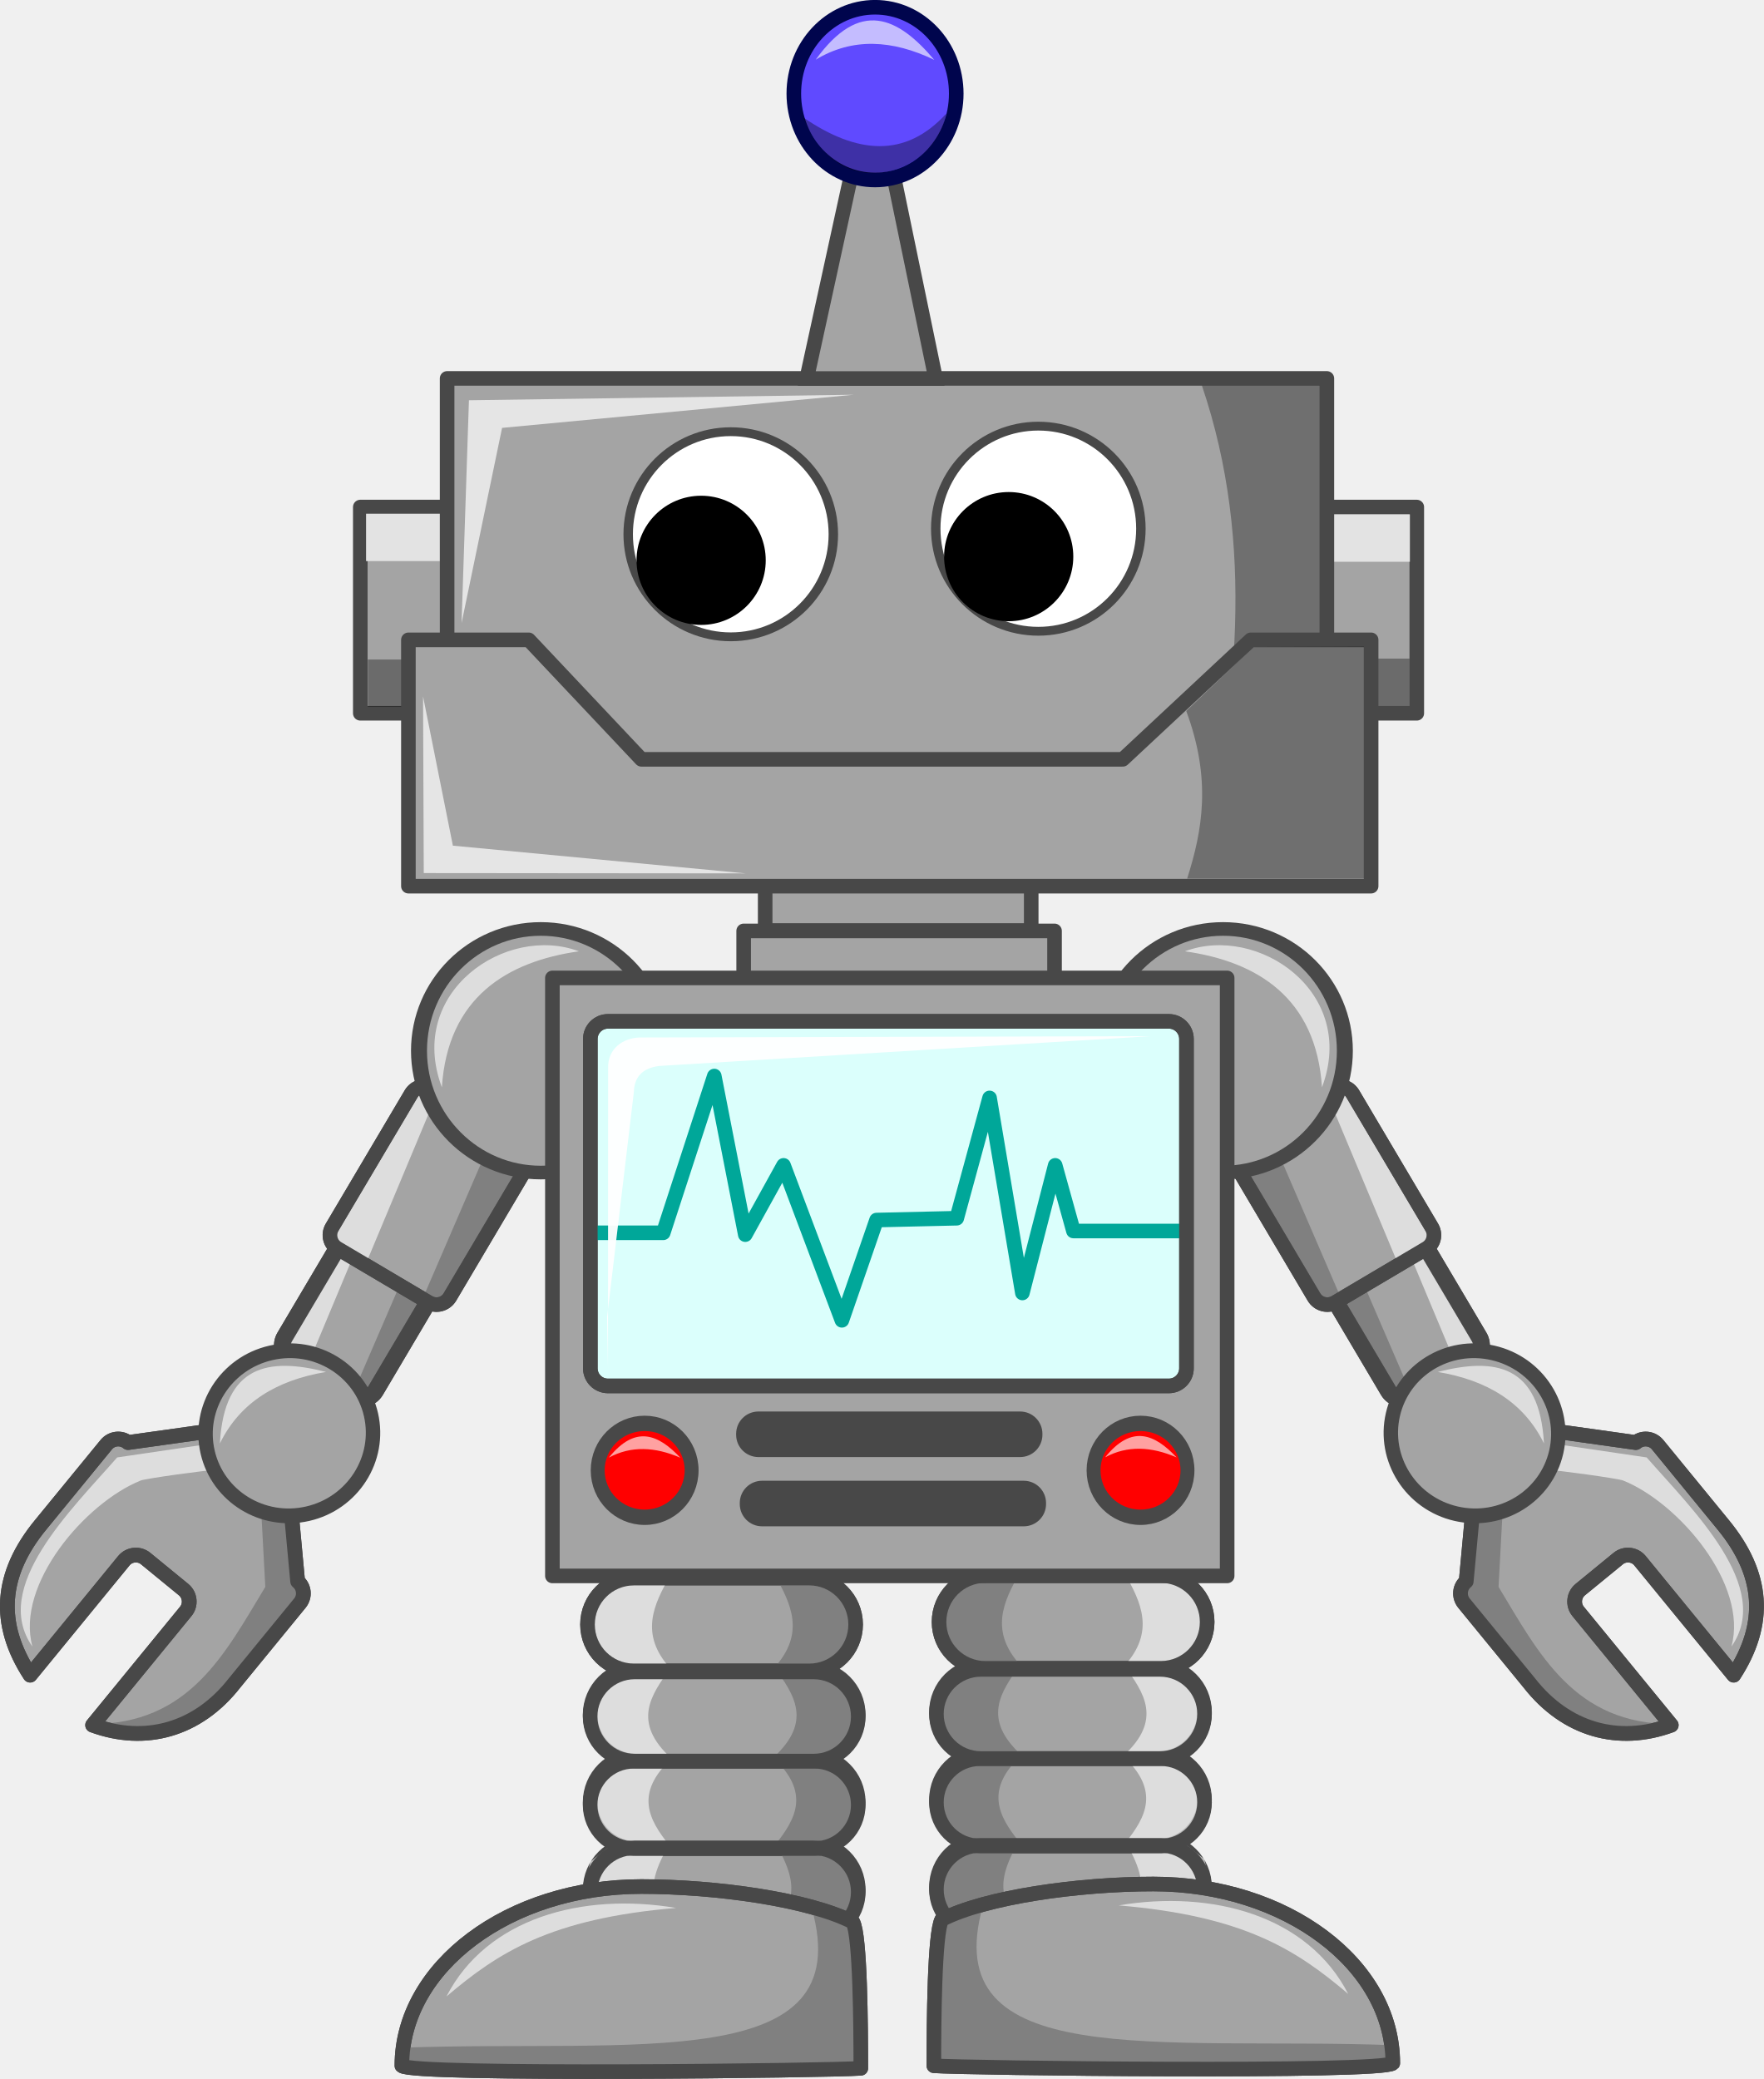
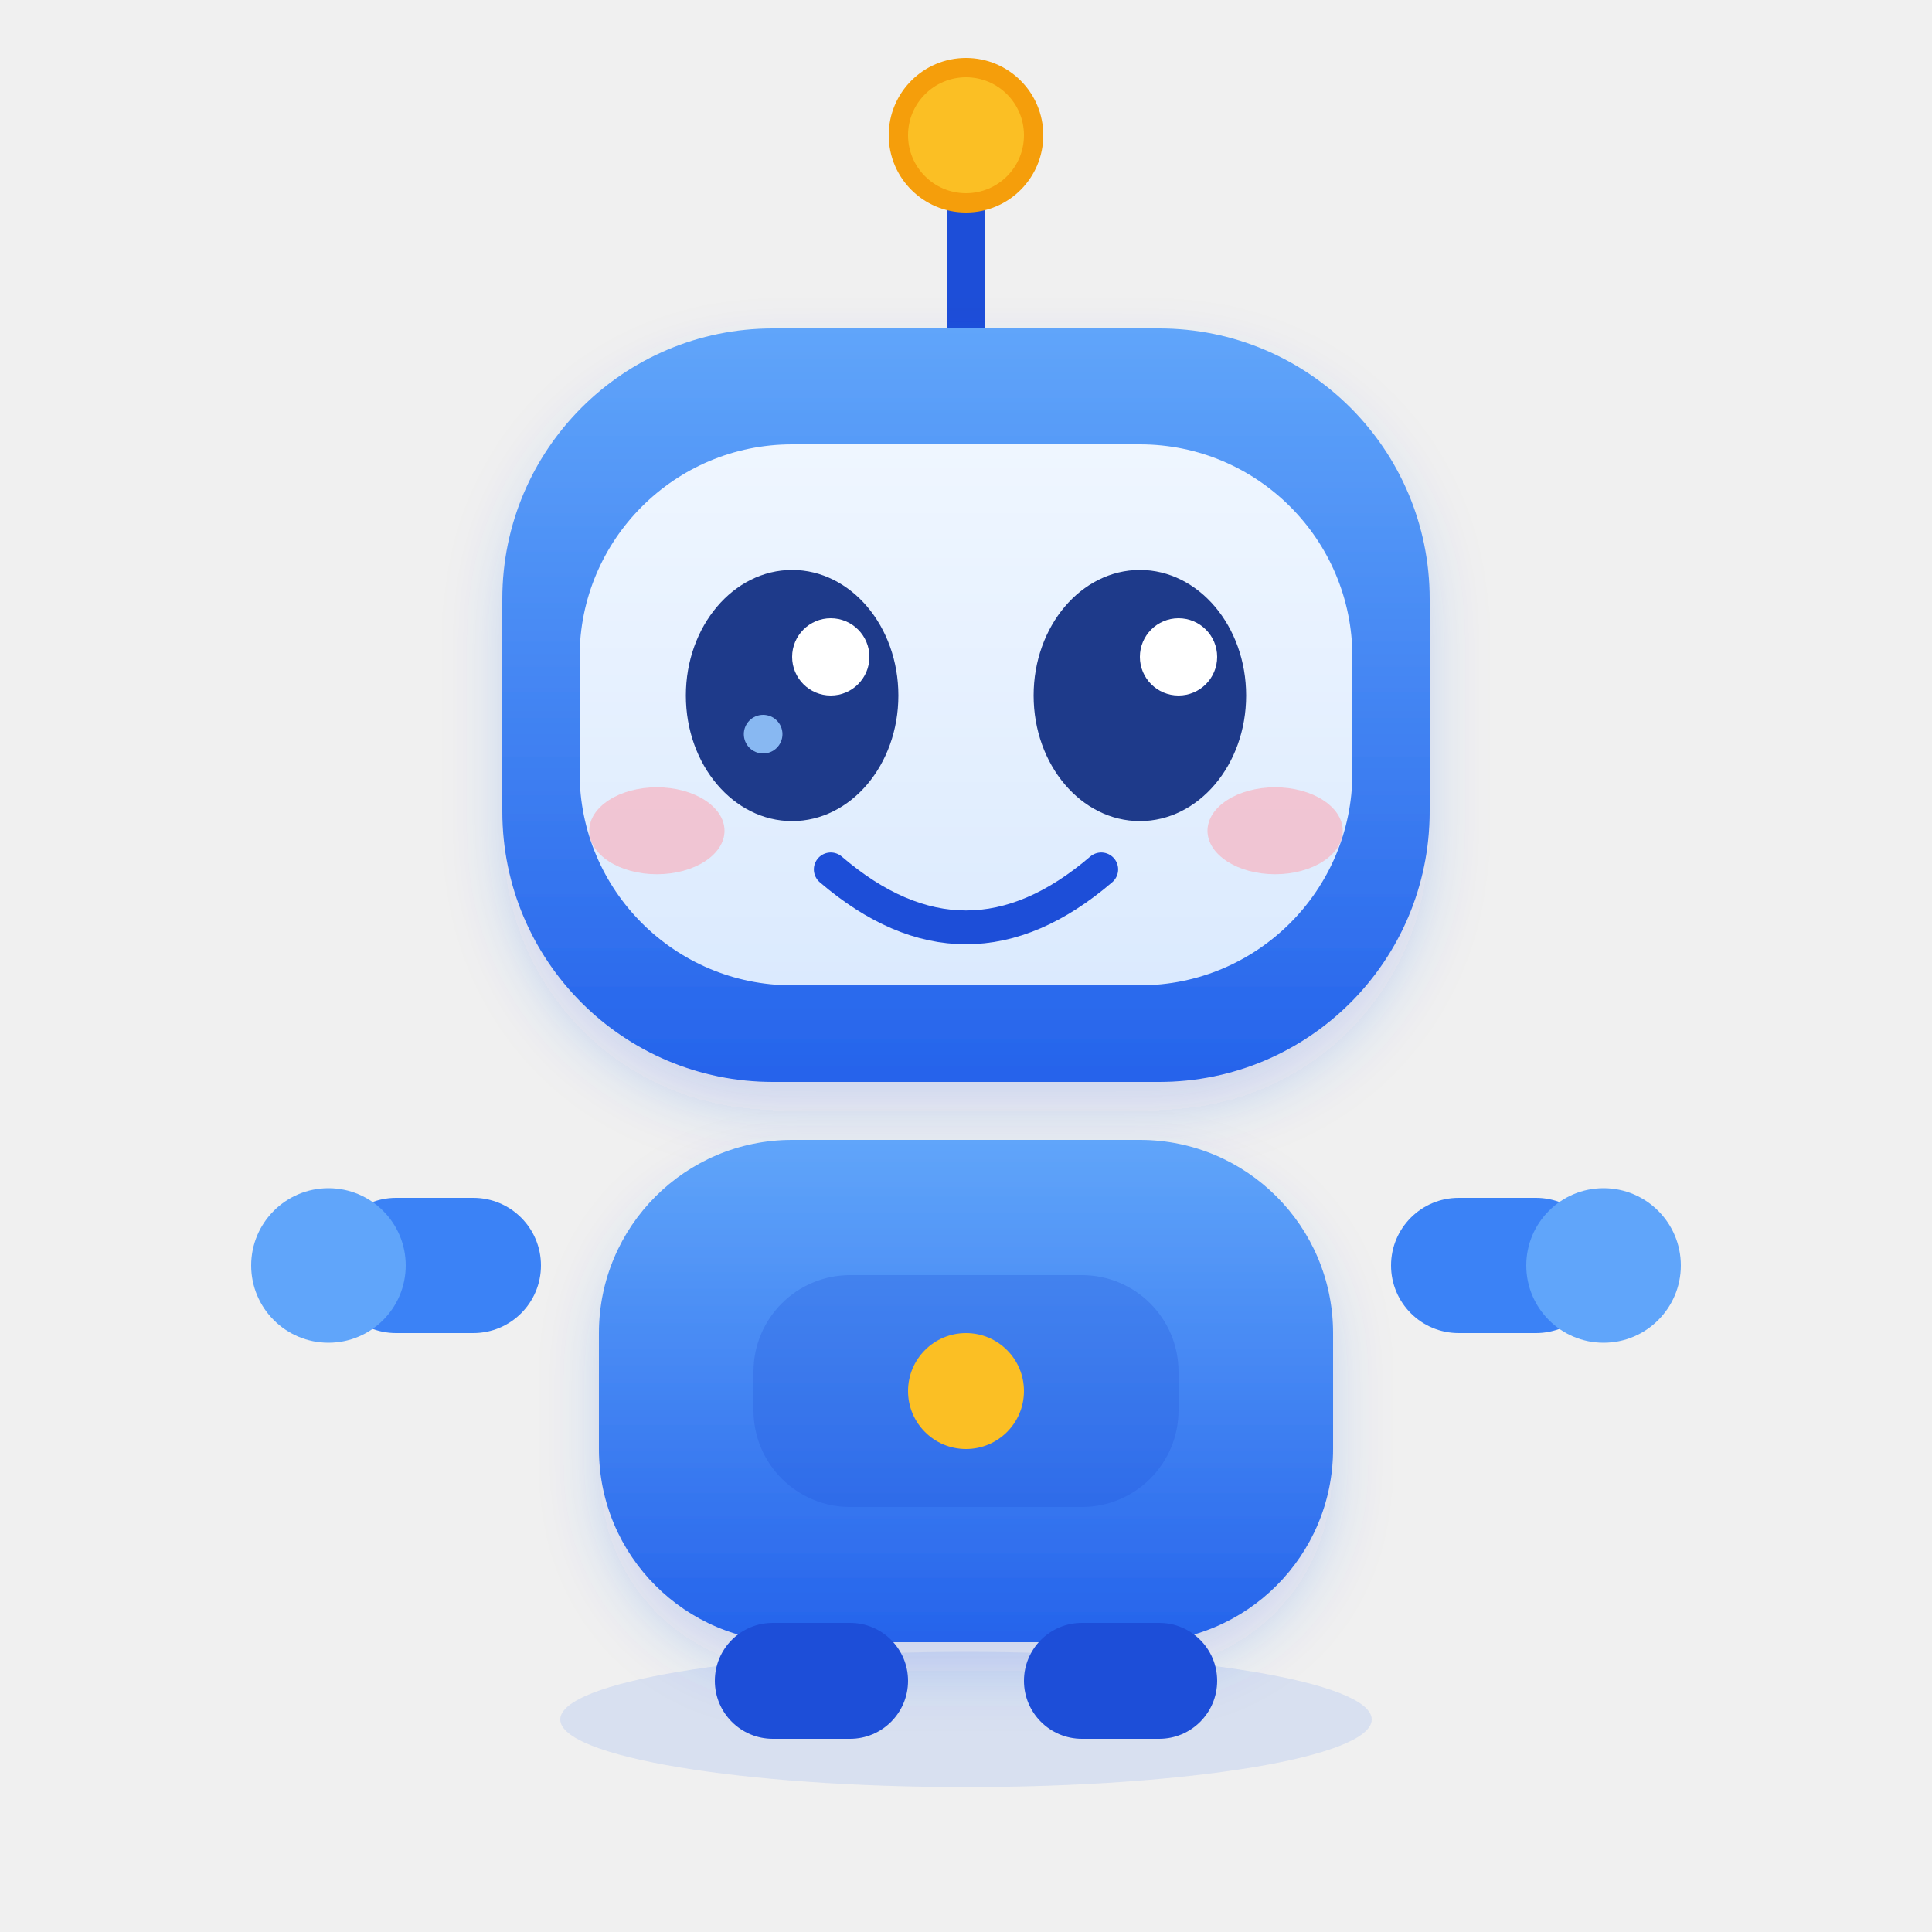
- <svg xmlns="http://www.w3.org/2000/svg" id="svg3644" viewBox="0 0 339.46 400.15" version="1.1">
-   <g id="layer1" transform="translate(-201.21 -16.158)">
-     <g id="g4392" transform="matrix(-1.4034 0 0 1.4034 884.58 -240.72)">
-       <rect id="rect4394" style="stroke-linejoin:round;stroke:#484848;stroke-linecap:round;stroke-width:2.312;fill:#a4a4a4" transform="matrix(.86053 .50939 -.50939 .86053 0 0)" ry="2.231" height="23.757" width="14.475" y="149.06" x="431.12" />
-       <path id="path4396" style="opacity:0.63;fill:#6b6b6b" d="m304.15 349.26-0.481 1.222-9.961 23.078 2.091 1.386 13.432-23.71-3.95-1.531-1.131-0.446z" />
-       <path id="path4398" style="opacity:0.63;fill:#ffffff" d="m279.17 375.6 0.671-1.129 12.166-20.463 2.352-0.743-10.515 25.14-3.629-2.185-1.045-0.621z" />
-       <rect id="rect4400" ry="2.231" style="stroke-linejoin:round;stroke:#484848;stroke-linecap:round;stroke-width:2.312;fill:none" transform="matrix(.86053 .50939 -.50939 .86053 0 0)" height="23.757" width="14.475" y="149.06" x="431.12" />
-       <rect id="rect4402" style="stroke-linejoin:round;stroke:#484848;stroke-linecap:round;stroke-width:2;fill:#a4a4a4" transform="matrix(.86053 .50939 -.50939 .86053 0 0)" ry="2.127" height="25.503" width="18.77" y="130.95" x="429.05" />
-       <path id="path4404" style="opacity:0.63;fill:#ffffff" d="m290.84 352.88 0.671-1.129 12.166-20.463 2.352-0.743-10.515 25.14-3.629-2.185-1.045-0.621z" />
-       <path id="path4406" style="opacity:0.63;fill:#6b6b6b" d="m313.52 336.7-0.481 1.222-9.961 23.078 2.091 1.386 13.432-23.71-3.95-1.531-1.131-0.446z" />
-       <rect id="rect4408" ry="2.127" style="stroke-linejoin:round;stroke:#484848;stroke-linecap:round;stroke-width:2;fill:none" transform="matrix(.86053 .50939 -.50939 .86053 0 0)" height="25.503" width="18.77" y="130.95" x="429.05" />
-       <path id="path4410" style="stroke-linejoin:round;stroke:#484848;stroke-linecap:round;stroke-width:2;fill:#a4a4a4" d="m315.5 337.99c0 9.872-6.828 17.875-15.25 17.875s-15.25-8.003-15.25-17.875 6.828-17.875 15.25-17.875 15.25 8.003 15.25 17.875z" transform="matrix(1.0954 0 0 .93453 -9.6756 11.286)" />
-       <path id="path4412" style="stroke-linejoin:round;stroke:#484848;stroke-linecap:round;stroke-width:2.023;fill:#a4a4a4" d="m262.61 380.88c-0.912-0.746-2.244-0.613-2.99 0.298l-8.947 10.93c-5.625 6.817-6.082 13.602-1.483 20.675l12.847-15.693c0.373-0.456 0.893-0.711 1.434-0.765 0.541-0.054 1.101 0.093 1.557 0.467l5.199 4.256c0.456 0.373 0.711 0.893 0.765 1.434 0.054 0.541-0.093 1.101-0.467 1.557l-12.768 15.597c7.205 2.65 14.419 0.673 19.467-5.792l8.947-10.93c0.746-0.912 0.613-2.244-0.298-2.99l-1.021-11.013-11.631-9.521-10.61 1.491z" />
-       <path id="path4414" style="fill:#808080" d="m257.5 419.49c13.575 0.081 18.453-9.767 23.938-18.812l-0.75-13.938 4.375 0.562 0.25 12.5 0.688 1.875-11.062 14.375-6.438 3.812-7 1-4-1.375z" />
-       <path id="path4416" style="stroke-linejoin:round;stroke:#484848;stroke-linecap:round;stroke-width:2.023;fill:none" d="m262.61 380.88c-0.912-0.746-2.244-0.613-2.99 0.298l-8.947 10.93c-5.625 6.817-6.082 13.602-1.483 20.675l12.847-15.693c0.373-0.456 0.893-0.711 1.434-0.765 0.541-0.054 1.101 0.093 1.557 0.467l5.199 4.256c0.456 0.373 0.711 0.893 0.765 1.434 0.054 0.541-0.093 1.101-0.467 1.557l-12.768 15.597c7.205 2.65 14.419 0.673 19.467-5.792l8.947-10.93c0.746-0.912 0.613-2.244-0.298-2.99l-1.021-11.013-11.631-9.521-10.61 1.491z" />
-       <path id="path4418" style="opacity:0.63;fill:#ffffff" d="m249.5 408.86c-5.721-8.128 5.318-18.737 11.625-25.938l12.312-1.812c0.117 1.997-0.14 2.034 1.138 3.534-1.017-0.012-9.55 1.172-10.212 1.438-7.607 3.053-17.205 14.258-14.863 22.778z" />
-       <path id="path4420" style="stroke-linejoin:round;stroke:#484848;stroke-linecap:round;stroke-width:2.217;fill:#a4a4a4" d="m284.96 369.65c0 6.834-5.778 12.374-12.905 12.374-7.127 0-12.905-5.54-12.905-12.374 0-6.834 5.778-12.374 12.905-12.374 7.127 0 12.905 5.54 12.905 12.374z" transform="matrix(.86793 -.19882 .20416 .8912 -26.866 104.27)" />
-       <path id="path4422" style="opacity:.63;fill:#ffffff" d="m275.21 381c2.76-5.638 7.813-8.678 14.558-9.802-7.841-2.01-13.971-0.999-14.558 9.802z" />
-       <path id="path4424" style="opacity:.63;fill:#ffffff" d="m305.65 332.16c0.805-12.314 8.92-17.249 18.797-18.651-9.995-3.748-23.708 5.57-18.797 18.651z" />
-     </g>
-     <g id="g4374" transform="matrix(1.4034 0 0 1.4034 -142.7 -240.72)">
-       <rect id="rect4220" ry="2.231" style="stroke-linejoin:round;stroke:#484848;stroke-linecap:round;stroke-width:2.312;fill:#a4a4a4" transform="matrix(.86053 .50939 -.50939 .86053 0 0)" height="23.757" width="14.475" y="149.06" x="431.12" />
-       <path id="path4298" style="opacity:0.63;fill:#6b6b6b" d="m304.15 349.26-0.481 1.222-9.961 23.078 2.091 1.386 13.432-23.71-3.95-1.531-1.131-0.446z" />
-       <path id="path4296" style="opacity:0.63;fill:#ffffff" d="m279.17 375.6 0.671-1.129 12.166-20.463 2.352-0.743-10.515 25.14-3.629-2.185-1.045-0.621z" />
-       <rect id="rect4300" style="stroke-linejoin:round;stroke:#484848;stroke-linecap:round;stroke-width:2.312;fill:none" transform="matrix(.86053 .50939 -.50939 .86053 0 0)" ry="2.231" height="23.757" width="14.475" y="149.06" x="431.12" />
-       <rect id="rect4222" ry="2.127" style="stroke-linejoin:round;stroke:#484848;stroke-linecap:round;stroke-width:2;fill:#a4a4a4" transform="matrix(.86053 .50939 -.50939 .86053 0 0)" height="25.503" width="18.77" y="130.95" x="429.05" />
-       <path id="path4290" style="opacity:0.63;fill:#ffffff" d="m290.84 352.88 0.671-1.129 12.166-20.463 2.352-0.743-10.515 25.14-3.629-2.185-1.045-0.621z" />
-       <path id="path4294" style="opacity:0.63;fill:#6b6b6b" d="m313.52 336.7-0.481 1.222-9.961 23.078 2.091 1.386 13.432-23.71-3.95-1.531-1.131-0.446z" />
-       <rect id="rect4292" style="stroke-linejoin:round;stroke:#484848;stroke-linecap:round;stroke-width:2;fill:none" transform="matrix(.86053 .50939 -.50939 .86053 0 0)" ry="2.127" height="25.503" width="18.77" y="130.95" x="429.05" />
-       <path id="path4217" style="stroke-linejoin:round;stroke:#484848;stroke-linecap:round;stroke-width:2;fill:#a4a4a4" d="m315.5 337.99c0 9.872-6.828 17.875-15.25 17.875s-15.25-8.003-15.25-17.875 6.828-17.875 15.25-17.875 15.25 8.003 15.25 17.875z" transform="matrix(1.0954 0 0 .93453 -9.6756 11.286)" />
-       <path id="path4230" style="stroke-linejoin:round;stroke:#484848;stroke-linecap:round;stroke-width:2.023;fill:#a4a4a4" d="m262.61 380.88c-0.912-0.746-2.244-0.613-2.99 0.298l-8.947 10.93c-5.625 6.817-6.082 13.602-1.483 20.675l12.847-15.693c0.373-0.456 0.893-0.711 1.434-0.765 0.541-0.054 1.101 0.093 1.557 0.467l5.199 4.256c0.456 0.373 0.711 0.893 0.765 1.434 0.054 0.541-0.093 1.101-0.467 1.557l-12.768 15.597c7.205 2.65 14.419 0.673 19.467-5.792l8.947-10.93c0.746-0.912 0.613-2.244-0.298-2.99l-1.021-11.013-11.631-9.521-10.61 1.491z" />
-       <path id="path4304" style="fill:#808080" d="m257.5 419.49c13.575 0.081 18.453-9.767 23.938-18.812l-0.75-13.938 4.375 0.562 0.25 12.5 0.688 1.875-11.062 14.375-6.438 3.812-7 1-4-1.375z" />
-       <path id="path4306" style="stroke-linejoin:round;stroke:#484848;stroke-linecap:round;stroke-width:2.023;fill:none" d="m262.61 380.88c-0.912-0.746-2.244-0.613-2.99 0.298l-8.947 10.93c-5.625 6.817-6.082 13.602-1.483 20.675l12.847-15.693c0.373-0.456 0.893-0.711 1.434-0.765 0.541-0.054 1.101 0.093 1.557 0.467l5.199 4.256c0.456 0.373 0.711 0.893 0.765 1.434 0.054 0.541-0.093 1.101-0.467 1.557l-12.768 15.597c7.205 2.65 14.419 0.673 19.467-5.792l8.947-10.93c0.746-0.912 0.613-2.244-0.298-2.99l-1.021-11.013-11.631-9.521-10.61 1.491z" />
-       <path id="path4302" style="opacity:0.63;fill:#ffffff" d="m249.5 408.86c-5.721-8.128 5.318-18.737 11.625-25.938l12.312-1.812c0.117 1.997-0.14 2.034 1.138 3.534-1.017-0.012-9.55 1.172-10.212 1.438-7.607 3.053-17.205 14.258-14.863 22.778z" />
-       <path id="path4224" style="stroke-linejoin:round;stroke:#484848;stroke-linecap:round;stroke-width:2.217;fill:#a4a4a4" d="m284.96 369.65c0 6.834-5.778 12.374-12.905 12.374-7.127 0-12.905-5.54-12.905-12.374 0-6.834 5.778-12.374 12.905-12.374 7.127 0 12.905 5.54 12.905 12.374z" transform="matrix(.86793 -.19882 .20416 .8912 -26.866 104.27)" />
-       <path id="path4286" style="opacity:.63;fill:#ffffff" d="m275.21 381c2.76-5.638 7.813-8.678 14.558-9.802-7.841-2.01-13.971-0.999-14.558 9.802z" />
-       <path id="path4288" style="opacity:.63;fill:#ffffff" d="m305.65 332.16c0.805-12.314 8.92-17.249 18.797-18.651-9.995-3.748-23.708 5.57-18.797 18.651z" />
-     </g>
-     <g id="g4344" transform="matrix(-1.4034 0 0 1.4034 890.51 -241.21)">
-       <rect id="rect4346" style="stroke-linejoin:round;stroke:#484848;stroke-linecap:round;stroke-width:2;fill:#a4a4a4" ry="6.364" height="12.728" width="36.77" y="435.84" x="325.98" />
-       <rect id="rect4348" style="stroke-linejoin:round;stroke:#484848;stroke-linecap:round;stroke-width:2;fill:#a4a4a4" ry="6.364" height="12.728" width="36.77" y="423.84" x="325.98" />
-       <rect id="rect4350" style="stroke-linejoin:round;stroke:#484848;stroke-linecap:round;stroke-width:2;fill:#a4a4a4" ry="6.364" height="12.728" width="36.77" y="411.84" x="325.98" />
-       <rect id="rect4352" style="stroke-linejoin:round;stroke:#484848;stroke-linecap:round;stroke-width:2;fill:#a4a4a4" ry="6.364" height="12.728" width="36.77" y="399.47" x="325.62" />
-       <path id="path4354" style="fill:#808080" d="m351.26 399c2.31 4.01 4.232 8.063 0 12.728 2.658 3.69 5.3 7.383-0.177 12.374 5.116 4.781 3.112 8.375 0.354 11.844 4.542 7.657 0.512 8.759 0 12.551l10.607 0.177-0.884-2.652 2.121-3.182-1.061-4.596-3.359-2.652 3.535-2.652 0.707-3.889-3.712-4.95 2.475-2.298 0.884-4.419-4.243-5.834 3.182-2.475 1.237-3.712-2.298-4.419-2.298-1.944-6.187 0.53-0.884-0.53z" />
-       <path id="path4356" style="opacity:0.63;fill:#ffffff" d="m336.97 399.12c-2.31 4.01-4.232 8.063 0 12.728-2.658 3.69-5.3 7.383 0.177 12.374-5.116 4.781-3.112 8.375-0.354 11.844-4.542 7.657-0.512 8.759 0 12.551l-10.607 0.177 0.884-2.652-2.121-3.182 1.061-4.596 3.359-2.652-3.535-2.652-0.707-3.889 3.712-4.95-2.475-2.298-0.884-4.419 4.243-5.834-3.182-2.475-1.237-3.712 2.298-4.419 2.298-1.944 6.187 0.53 0.884-0.53z" />
-       <rect id="rect4358" style="stroke-linejoin:round;stroke:#484848;stroke-linecap:round;stroke-width:2;fill:none" ry="6.051" height="12.103" width="36.77" y="436.47" x="325.98" />
-       <rect id="rect4360" style="stroke-linejoin:round;stroke:#484848;stroke-linecap:round;stroke-width:2;fill:none" ry="5.989" height="11.978" width="36.77" y="424.59" x="325.98" />
-       <rect id="rect4362" style="stroke-linejoin:round;stroke:#484848;stroke-linecap:round;stroke-width:2;fill:none" ry="6.114" height="12.228" width="36.77" y="412.34" x="325.98" />
-       <rect id="rect4364" style="stroke-linejoin:round;stroke:#484848;stroke-linecap:round;stroke-width:2;fill:none" ry="6.364" height="12.728" width="36.77" y="399.47" x="325.62" />
-       <path id="path4366" style="stroke-linejoin:round;stroke:#484848;stroke-linecap:round;stroke-width:2;fill:#a4a4a4" d="m363.1 466.7c-3.851 0.315-61.685 1.013-62.933-0.354 0-13.571 14.697-24.572 32.826-24.572 10.308 0 23.003 1.789 29.021 4.878 1.007 1.849 1.085 14.193 1.085 20.048z" />
-       <path id="path4368" style="fill:#808080" d="m300.34 463.87c31.846-1.125 62.489 3.727 56.038-19.092l6.187 2.121 0.53 20.153-62.579-0.177-0.177-3.005z" />
-       <path id="path4370" style="stroke-linejoin:round;stroke:#484848;stroke-linecap:round;stroke-width:2;fill:none" d="m363.1 466.7c-3.851 0.315-61.685 1.013-62.933-0.354 0-13.571 14.697-24.572 32.826-24.572 10.308 0 23.003 1.789 29.021 4.878 1.007 1.849 1.085 14.193 1.085 20.048z" />
-       <path id="path4372" style="opacity:.63;fill:#ffffff" d="m306.28 456.85c7.082-6.013 14.236-10.688 31.485-12.141-12.861-2.167-25.95 1.394-31.485 12.141z" />
-     </g>
-     <rect id="rect4181" style="stroke-linejoin:round;stroke:#484848;stroke-linecap:round;stroke-width:2.807;fill:#a4a4a4" height="39.695" width="18.075" y="113.75" x="455.8" />
-     <rect id="rect4274" style="fill:#e3e3e3" ry="0" height="9.122" width="21.928" y="115.16" x="450.62" />
-     <rect id="rect4276" style="opacity:.35;fill:#000000" ry="0" height="9.122" width="21.928" y="142.92" x="450.55" />
-     <rect id="rect3654" style="stroke-linejoin:round;stroke:#484848;stroke-linecap:round;stroke-width:2.807;fill:#a4a4a4" ry="0" height="19.288" width="51.2" y="175.97" x="348.47" />
-     <rect id="rect4203" style="stroke-linejoin:round;stroke:#484848;stroke-linecap:round;stroke-width:2.807;fill:#a4a4a4" ry="0" height="19.145" width="59.829" y="195.33" x="344.33" />
-     <rect id="rect3652" style="stroke-linejoin:round;stroke:#484848;stroke-linecap:round;stroke-width:2.807;fill:#a4a4a4" ry="0" height="115.1" width="129.86" y="204.38" x="307.52" />
-     <rect id="rect4179" style="stroke-linejoin:round;stroke:#484848;stroke-linecap:round;stroke-width:2.807;fill:#a4a4a4" height="39.695" width="18.075" y="113.75" x="270.55" />
-     <rect id="rect4270" style="fill:#e3e3e3" ry="0" height="9.122" width="21.928" y="115.03" x="271.66" />
-     <rect id="rect4272" style="opacity:.35;fill:#000000" ry="0" height="9.122" width="21.928" y="143.1" x="272.01" />
-     <rect id="rect4166" style="stroke-linejoin:round;stroke:#484848;stroke-linecap:round;stroke-width:2.807;fill:#a4a4a4" height="87.084" width="169.31" y="88.992" x="287.26" />
-     <path id="rect4187" style="opacity:.328;fill:#000000" d="m432.52 90.359h22.683v92.503h-22.683c6.553-30.834 10.453-61.669 0-92.503z" />
-     <path id="rect4168" style="stroke-linejoin:round;stroke:#484848;stroke-linecap:round;stroke-width:2.807;fill:#a4a4a4" d="m279.81 139.31h23.16l21.683 22.997h92.639l24.636-22.997h23.16v47.409h-185.28v-47.409z" />
-     <path id="path4171" style="stroke:#484848;fill:#ffffff" d="m353.55 256.11c0 6.416-4.862 11.617-10.859 11.617-5.997 0-10.859-5.201-10.859-11.617 0-6.416 4.862-11.617 10.859-11.617 5.997 0 10.859 5.201 10.859 11.617z" transform="matrix(1.8179 0 0 1.6993 -281.13 -316.22)" />
-     <path id="path4173" style="stroke:#484848;fill:#ffffff" d="m353.55 256.11c0 6.416-4.862 11.617-10.859 11.617-5.997 0-10.859-5.201-10.859-11.617 0-6.416 4.862-11.617 10.859-11.617 5.997 0 10.859 5.201 10.859 11.617z" transform="matrix(1.8179 0 0 1.6993 -221.94 -317.29)" />
-     <path id="path4175" style="fill:#000000" d="m349.26 252.07c0 2.789-2.77 5.051-6.187 5.051s-6.187-2.261-6.187-5.051 2.77-5.051 6.187-5.051 6.187 2.261 6.187 5.051z" transform="matrix(2.0093 0 0 2.4614 -353.19 -496.44)" />
-     <path id="path4177" style="fill:#000000" d="m349.26 252.07c0 2.789-2.77 5.051-6.187 5.051s-6.187-2.261-6.187-5.051 2.77-5.051 6.187-5.051 6.187 2.261 6.187 5.051z" transform="matrix(2.0093 0 0 2.4614 -294 -497.15)" />
-     <path id="path4185" style="fill:#e5e5e5" d="m290.04 136.08 1.418-42.884 74.073-1.063-67.694 6.38-7.797 37.568z" />
-     <path id="rect4189" style="opacity:.328;fill:#000000" d="m442.44 140.69 21.265-0.088v44.657h-34.024c2.949-9.248 4.722-19.083-0.176-32.254l12.935-12.314v-0z" />
-     <path id="path4192" style="fill:#e5e5e5" d="m282.63 150.21 0.134 33.993 61.936 0.056-56.331-5.333-5.739-28.716 0-0z" />
-     <path id="rect4194" style="stroke:#484848;stroke-width:2.807;fill:#a4a4a4" d="m365.89 45.844h6.45l8.931 43.168h-24.809l9.428-43.168z" />
-     <path id="path4197" style="stroke:#00054d;stroke-width:2;fill:#604aff" d="m244.31 194.46c0 6.541-4.986 11.844-11.137 11.844s-11.137-5.303-11.137-11.844c0-6.541 4.986-11.844 11.137-11.844s11.137 5.303 11.137 11.844z" transform="matrix(1.4034 0 0 1.4034 42.378 -238.73)" />
-     <path id="path4199" style="opacity:.63;fill:#ffffff" d="m358.2 27.64c7.074-4.27 14.728-3.846 22.81 0.039-6.982-8.268-14.319-11.811-22.81-0.039z" />
-     <path id="path4201" style="opacity:.35;fill:#000000" d="m355.87 38.809c10.233 6.983 19.558 7.881 27.454-0.789-2.008 11.642-20.576 18.209-27.454 0.789z" />
-     <rect id="rect4205" style="stroke-linejoin:round;stroke:#484848;stroke-linecap:round;stroke-width:1.795;fill:#484848" ry="3.394" height="6.976" width="57.149" y="288.73" x="343.78" />
-     <rect id="rect4207" style="stroke-linejoin:round;stroke:#484848;stroke-linecap:round;stroke-width:1.795;fill:#484848" ry="3.394" height="6.976" width="57.149" y="302.06" x="344.48" />
-     <path id="path4209" style="stroke-linejoin:round;stroke:#484848;stroke-linecap:round;stroke-width:2;fill:#ff0000" d="m342.5 330.99c0 3.383-3.022 6.125-6.75 6.125s-6.75-2.742-6.75-6.125c0-3.383 3.022-6.125 6.75-6.125s6.75 2.742 6.75 6.125z" transform="matrix(1.3389 0 0 1.4755 -124.26 -189.22)" />
-     <path id="path4211" style="stroke-linejoin:round;stroke:#484848;stroke-linecap:round;stroke-width:2;fill:#ff0000" d="m342.5 330.99c0 3.383-3.022 6.125-6.75 6.125s-6.75-2.742-6.75-6.125c0-3.383 3.022-6.125 6.75-6.125s6.75 2.742 6.75 6.125z" transform="matrix(1.3389 0 0 1.4755 -28.829 -189.22)" />
-     <rect id="rect4213" style="stroke-linejoin:round;stroke:#484848;stroke-linecap:round;stroke-width:2.807;fill:#dbfffc" ry="3.394" height="70.171" width="114.73" y="212.74" x="314.82" />
-     <path id="path4215" style="stroke-linejoin:round;stroke:#00a799;stroke-linecap:round;stroke-width:2.807;fill:none" d="m315.52 253.44h13.332l9.824-30.174 5.965 30.524 7.368-13.332 11.227 29.823 6.666-19.297 15.438-0.351 6.315-23.156 6.315 37.542 6.315-24.56 3.509 12.631h20.35" />
-     <path id="path4280" style="opacity:.95;fill:#ffffff" d="m318.22 279.67 0.026-57.895c-0.127-3.826 2.928-5.799 5.957-5.928l98.442-0.248-94.573 5.725c-3.366 0.426-4.781 2.245-4.875 5.008l-5.152 43.339 0 0 0.175 9.999z" />
-     <rect id="rect4278" style="stroke-linejoin:round;stroke:#484848;stroke-linecap:round;stroke-width:2.807;fill:none" ry="3.394" height="70.171" width="114.73" y="212.74" x="314.82" />
-     <path id="path4282" style="opacity:.63;fill:#ffffff" d="m318.39 296.71c4.266-2.317 8.881-2.087 13.754 0.021-4.21-4.486-8.634-6.409-13.754-0.021z" />
-     <path id="path4284" style="opacity:.63;fill:#ffffff" d="m413.9 296.65c4.266-2.317 8.881-2.087 13.754 0.021-4.21-4.486-8.634-6.409-13.754-0.021z" />
-     <g id="g4328" transform="matrix(1.4034 0 0 1.4034 -142.7 -240.72)">
-       <rect id="rect4249" style="stroke-linejoin:round;stroke:#484848;stroke-linecap:round;stroke-width:2;fill:#a4a4a4" ry="6.364" height="12.728" width="36.77" y="435.84" x="325.98" />
-       <rect id="rect4247" style="stroke-linejoin:round;stroke:#484848;stroke-linecap:round;stroke-width:2;fill:#a4a4a4" ry="6.364" height="12.728" width="36.77" y="423.84" x="325.98" />
-       <rect id="rect4245" style="stroke-linejoin:round;stroke:#484848;stroke-linecap:round;stroke-width:2;fill:#a4a4a4" ry="6.364" height="12.728" width="36.77" y="411.84" x="325.98" />
-       <rect id="rect4241" style="stroke-linejoin:round;stroke:#484848;stroke-linecap:round;stroke-width:2;fill:#a4a4a4" ry="6.364" height="12.728" width="36.77" y="399.47" x="325.62" />
-       <path id="path4314" style="fill:#808080" d="m351.26 399c2.31 4.01 4.232 8.063 0 12.728 2.658 3.69 5.3 7.383-0.177 12.374 5.116 4.781 3.112 8.375 0.354 11.844 4.542 7.657 0.512 8.759 0 12.551l10.607 0.177-0.884-2.652 2.121-3.182-1.061-4.596-3.359-2.652 3.535-2.652 0.707-3.889-3.712-4.95 2.475-2.298 0.884-4.419-4.243-5.834 3.182-2.475 1.237-3.712-2.298-4.419-2.298-1.944-6.187 0.53-0.884-0.53z" />
-       <path id="path4326" style="opacity:0.63;fill:#ffffff" d="m336.97 399.12c-2.31 4.01-4.232 8.063 0 12.728-2.658 3.69-5.3 7.383 0.177 12.374-5.116 4.781-3.112 8.375-0.354 11.844-4.542 7.657-0.512 8.759 0 12.551l-10.607 0.177 0.884-2.652-2.121-3.182 1.061-4.596 3.359-2.652-3.535-2.652-0.707-3.889 3.712-4.95-2.475-2.298-0.884-4.419 4.243-5.834-3.182-2.475-1.237-3.712 2.298-4.419 2.298-1.944 6.187 0.53 0.884-0.53z" />
-       <rect id="rect4324" style="stroke-linejoin:round;stroke:#484848;stroke-linecap:round;stroke-width:2;fill:none" ry="6.051" height="12.103" width="36.77" y="436.47" x="325.98" />
-       <rect id="rect4322" style="stroke-linejoin:round;stroke:#484848;stroke-linecap:round;stroke-width:2;fill:none" ry="5.989" height="11.978" width="36.77" y="424.59" x="325.98" />
-       <rect id="rect4320" style="stroke-linejoin:round;stroke:#484848;stroke-linecap:round;stroke-width:2;fill:none" ry="6.114" height="12.228" width="36.77" y="412.34" x="325.98" />
-       <rect id="rect4318" style="stroke-linejoin:round;stroke:#484848;stroke-linecap:round;stroke-width:2;fill:none" ry="6.364" height="12.728" width="36.77" y="399.47" x="325.62" />
-       <path id="path4259" style="stroke-linejoin:round;stroke:#484848;stroke-linecap:round;stroke-width:2;fill:#a4a4a4" d="m363.1 466.7c-3.851 0.315-61.685 1.013-62.933-0.354 0-13.571 14.697-24.572 32.826-24.572 10.308 0 23.003 1.789 29.021 4.878 1.007 1.849 1.085 14.193 1.085 20.048z" />
-       <path id="path4308" style="fill:#808080" d="m300.34 463.87c31.846-1.125 62.489 3.727 56.038-19.092l6.187 2.121 0.53 20.153-62.579-0.177-0.177-3.005z" />
-       <path id="path4310" style="stroke-linejoin:round;stroke:#484848;stroke-linecap:round;stroke-width:2;fill:none" d="m363.1 466.7c-3.851 0.315-61.685 1.013-62.933-0.354 0-13.571 14.697-24.572 32.826-24.572 10.308 0 23.003 1.789 29.021 4.878 1.007 1.849 1.085 14.193 1.085 20.048z" />
-       <path id="path4312" style="opacity:.63;fill:#ffffff" d="m306.28 456.85c7.082-6.013 14.236-10.688 31.485-12.141-12.861-2.167-25.95 1.394-31.485 12.141z" />
-     </g>
+ <svg xmlns="http://www.w3.org/2000/svg" viewBox="0 0 200 200" role="img" aria-label="かわいいロボットのイラスト">
+   <defs>
+     <linearGradient id="bodyGrad" x1="0%" y1="0%" x2="0%" y2="100%">
+       <stop offset="0%" stop-color="#60a5fa" />
+       <stop offset="100%" stop-color="#2563eb" />
+     </linearGradient>
+     <linearGradient id="faceGrad" x1="0%" y1="0%" x2="0%" y2="100%">
+       <stop offset="0%" stop-color="#eff6ff" />
+       <stop offset="100%" stop-color="#dbeafe" />
+     </linearGradient>
+     <filter id="softShadow" x="-20%" y="-20%" width="140%" height="140%">
+       <feDropShadow dx="0" dy="3" stdDeviation="3" flood-color="#2563eb" flood-opacity="0.18" />
+     </filter>
+   </defs>
+   <ellipse cx="100" cy="178" rx="42" ry="7" fill="#2563eb" opacity="0.12" />
+   <line x1="100" y1="34" x2="100" y2="18" stroke="#1d4ed8" stroke-width="4" stroke-linecap="round" />
+   <circle cx="100" cy="14" r="7" fill="#fbbf24" stroke="#f59e0b" stroke-width="2" />
+   <g filter="url(#softShadow)">
+     <rect x="52" y="34" width="96" height="78" rx="28" fill="url(#bodyGrad)" />
+     <rect x="60" y="46" width="80" height="56" rx="22" fill="url(#faceGrad)" />
  </g>
+   <ellipse cx="82" cy="72" rx="11" ry="13" fill="#1e3a8a" />
+   <ellipse cx="118" cy="72" rx="11" ry="13" fill="#1e3a8a" />
+   <circle cx="86" cy="68" r="4" fill="#ffffff" />
+   <circle cx="122" cy="68" r="4" fill="#ffffff" />
+   <circle cx="79" cy="76" r="2" fill="#93c5fd" opacity="0.9" />
+   <ellipse cx="68" cy="86" rx="7" ry="4.5" fill="#fda4af" opacity="0.55" />
+   <ellipse cx="132" cy="86" rx="7" ry="4.5" fill="#fda4af" opacity="0.55" />
+   <path d="M 86 90 Q 100 102 114 90" fill="none" stroke="#1d4ed8" stroke-width="3.5" stroke-linecap="round" />
+   <rect x="62" y="118" width="76" height="52" rx="20" fill="url(#bodyGrad)" filter="url(#softShadow)" />
+   <rect x="78" y="132" width="44" height="24" rx="10" fill="#1d4ed8" opacity="0.25" />
+   <circle cx="100" cy="144" r="6" fill="#fbbf24" />
+   <rect x="34" y="124" width="22" height="14" rx="7" fill="#3b82f6" />
+   <rect x="144" y="124" width="22" height="14" rx="7" fill="#3b82f6" />
+   <circle cx="34" cy="131" r="8" fill="#60a5fa" />
+   <circle cx="166" cy="131" r="8" fill="#60a5fa" />
+   <rect x="74" y="168" width="20" height="12" rx="6" fill="#1d4ed8" />
+   <rect x="106" y="168" width="20" height="12" rx="6" fill="#1d4ed8" />
</svg>
